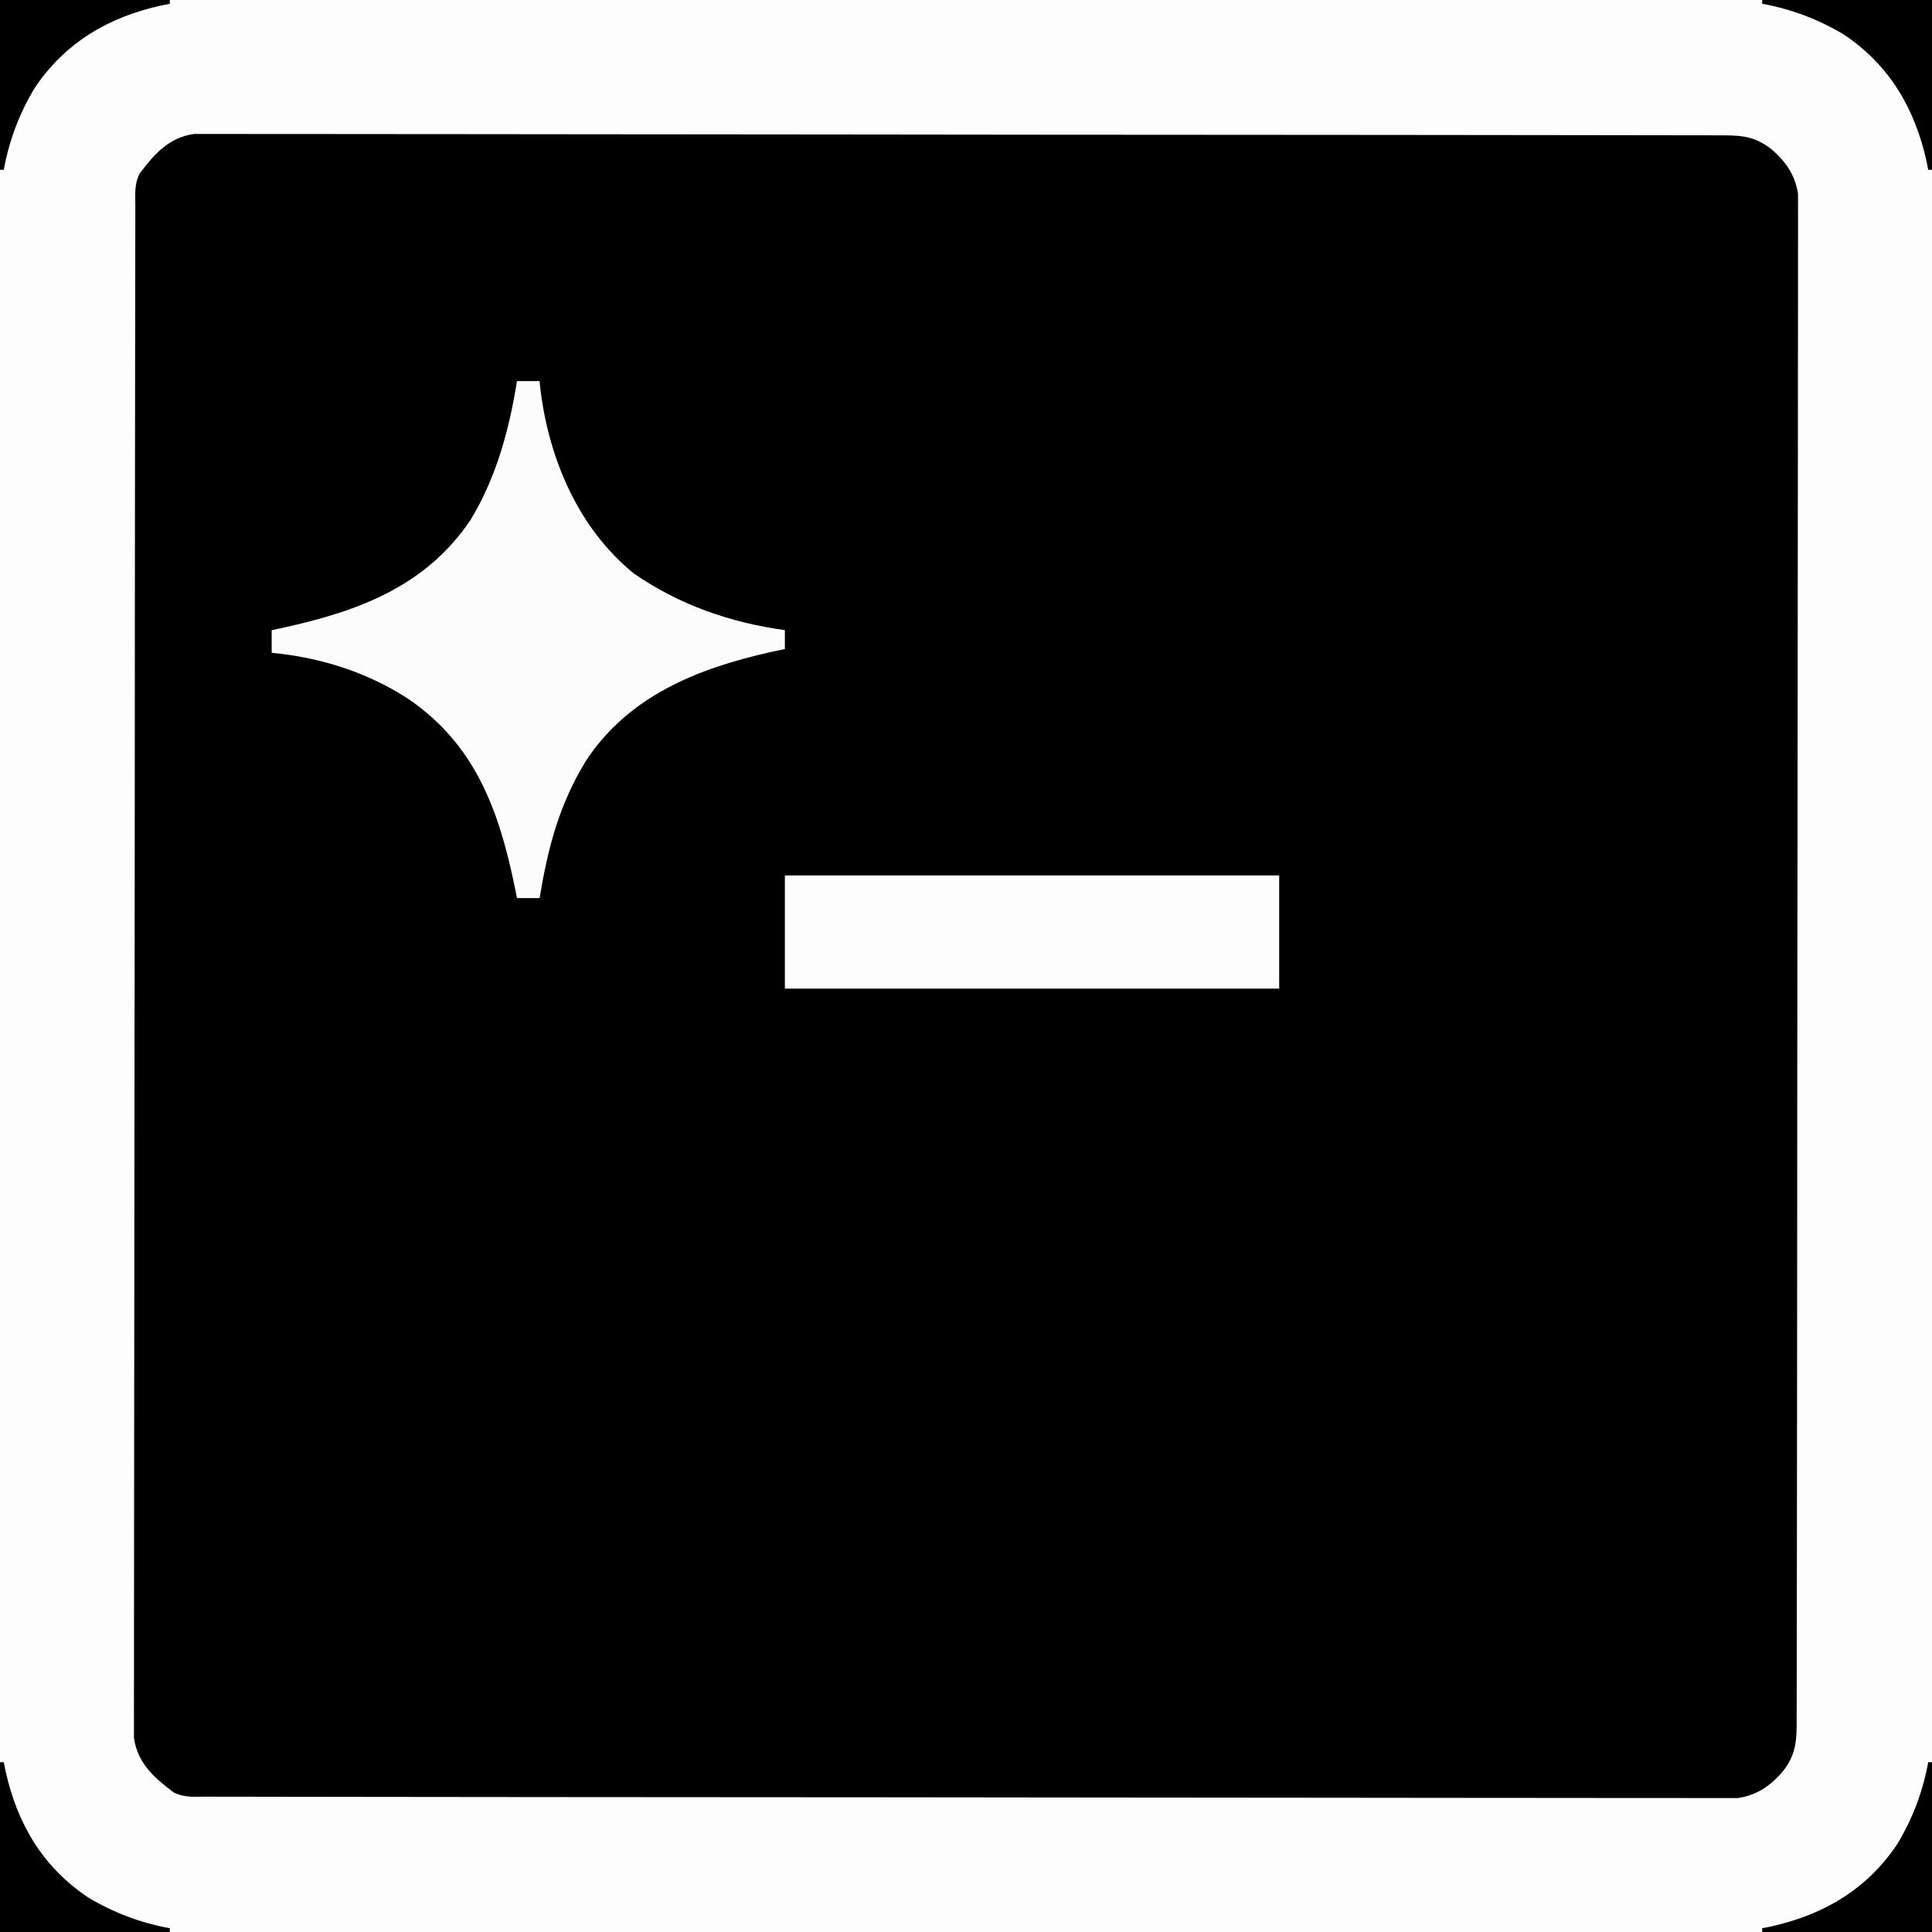
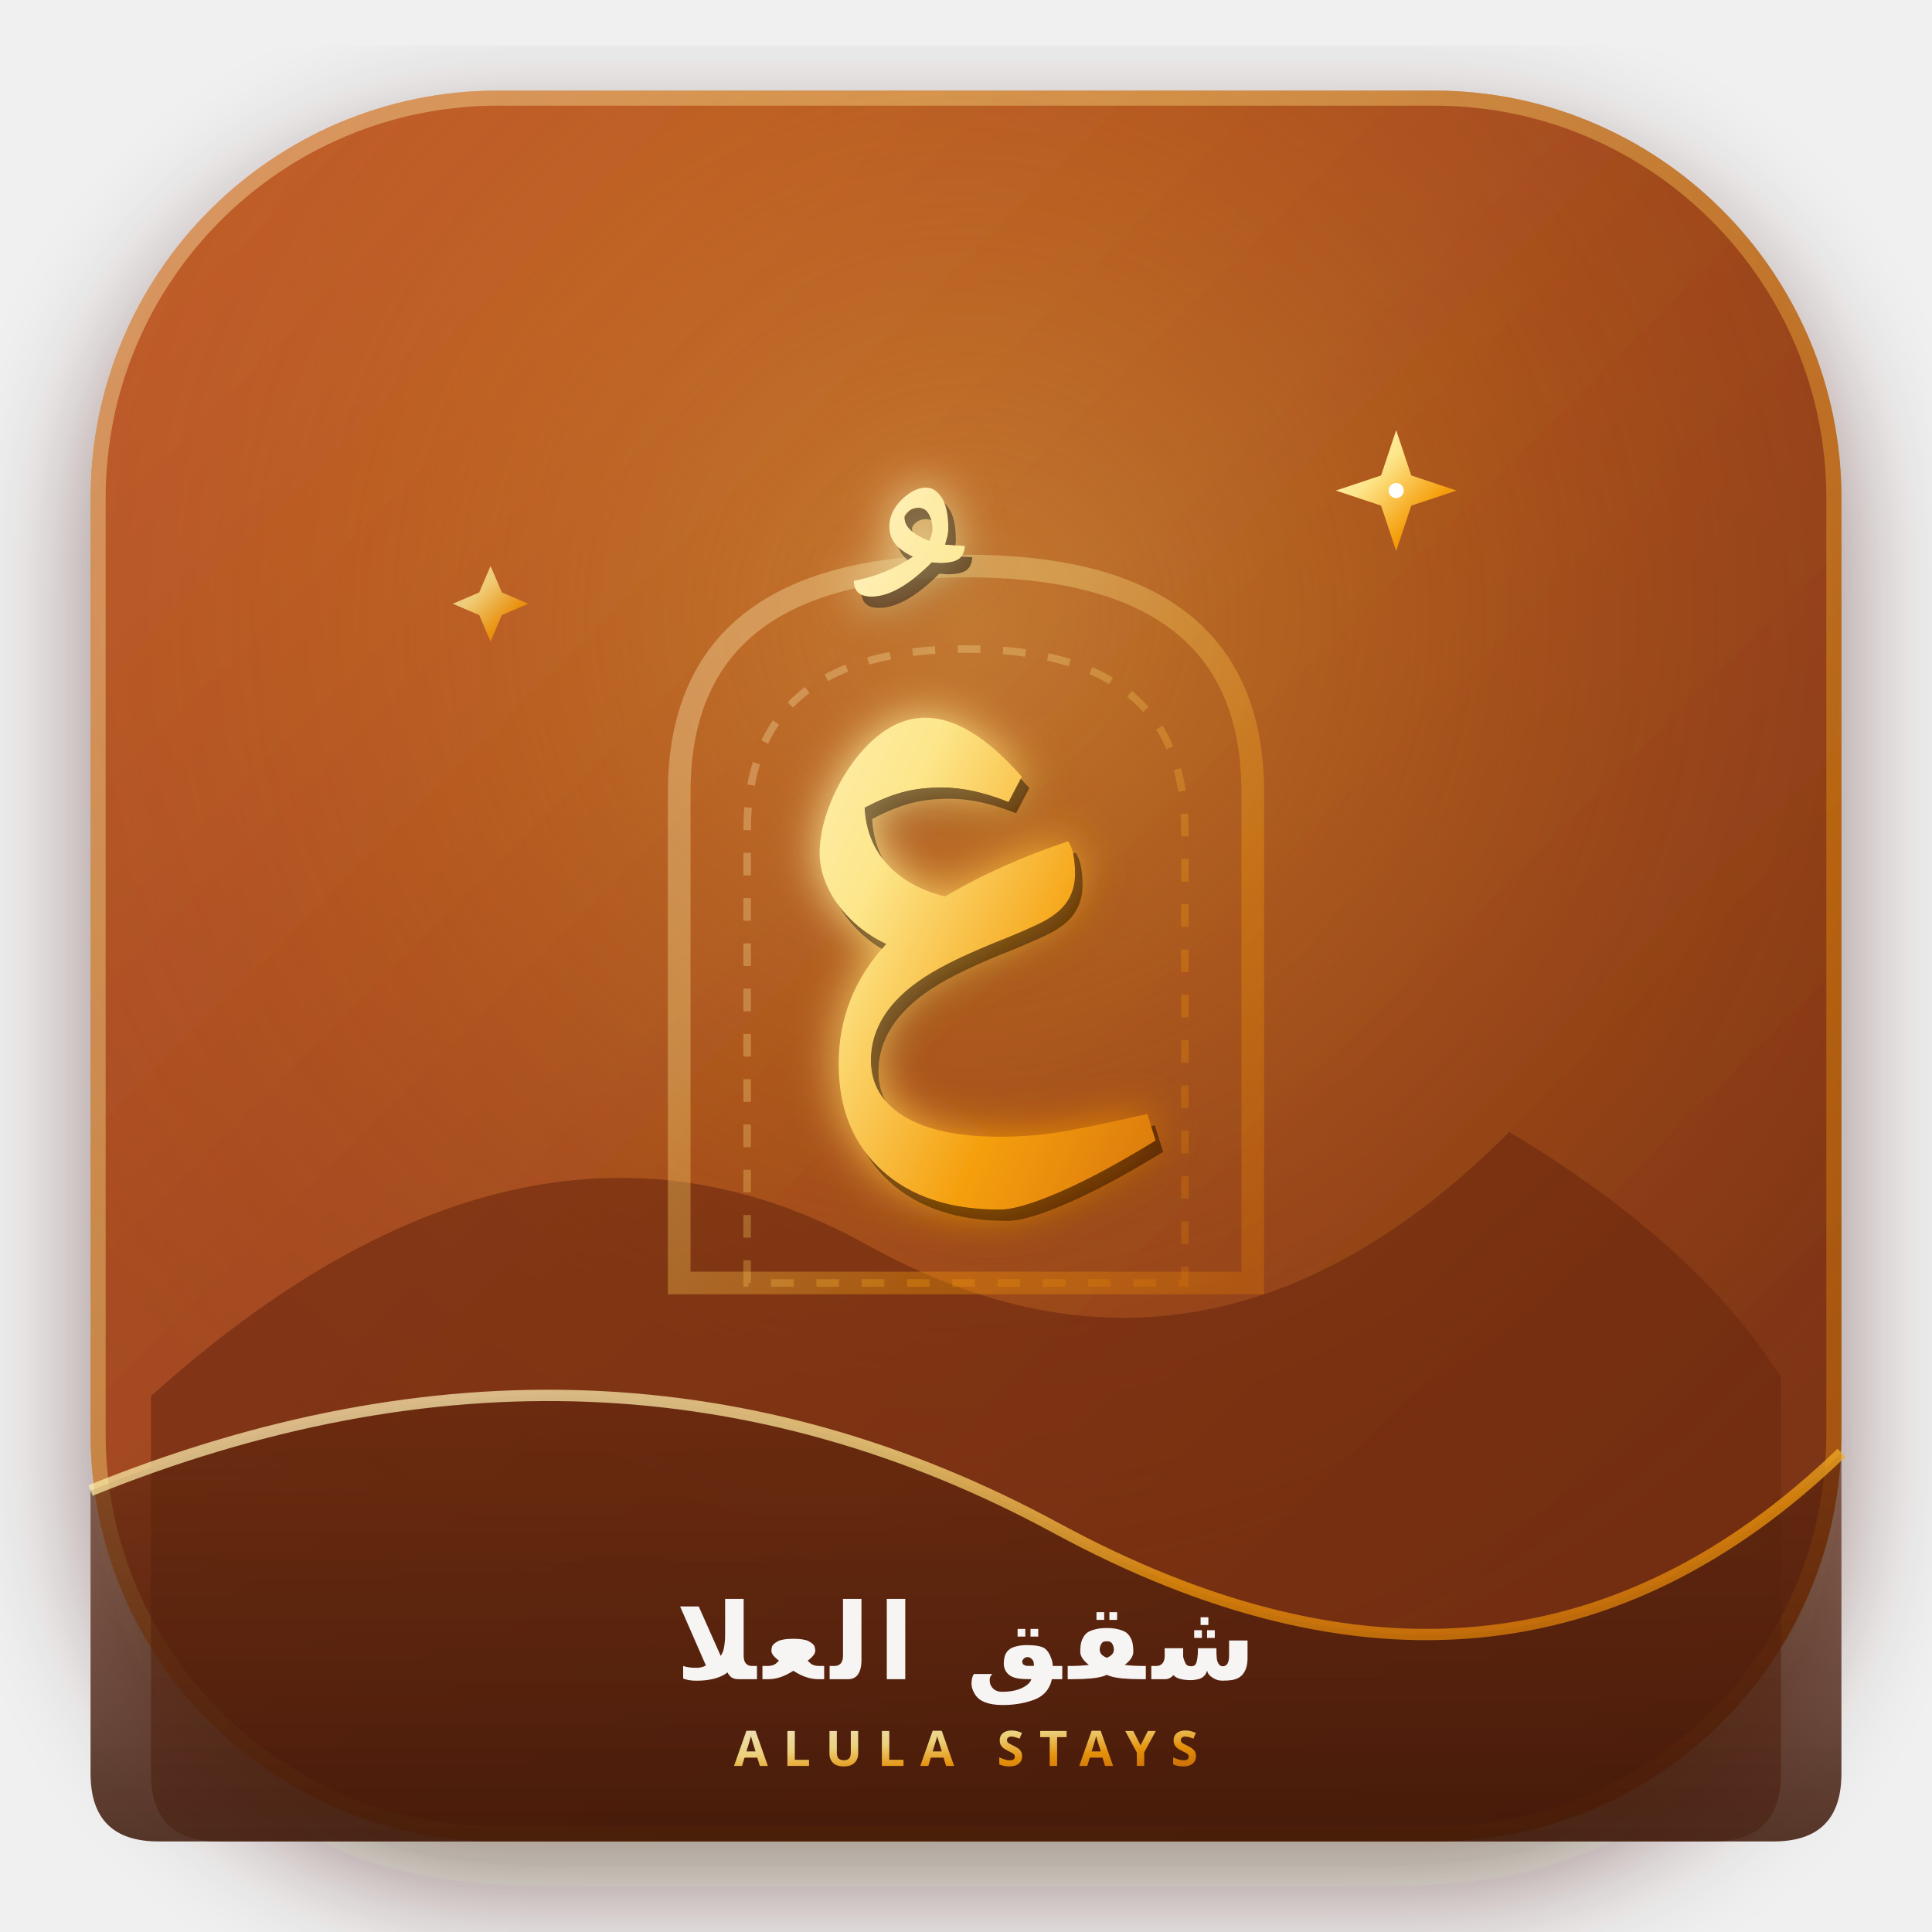
- <svg xmlns="http://www.w3.org/2000/svg" version="1.1" width="512" height="512">
-   <path d="M0 0 C168.96 0 337.92 0 512 0 C512 168.96 512 337.92 512 512 C343.04 512 174.08 512 0 512 C0 343.04 0 174.08 0 0 Z " fill="#000000" transform="translate(0,0)" />
-   <path d="M0 0 C168.96 0 337.92 0 512 0 C512 168.96 512 337.92 512 512 C343.04 512 174.08 512 0 512 C0 343.04 0 174.08 0 0 Z M37 46 C35.542 48.916 35.87 51.468 35.866 54.726 C35.863 55.429 35.861 56.132 35.859 56.856 C35.852 59.235 35.852 61.614 35.853 63.993 C35.85 65.706 35.846 67.42 35.842 69.133 C35.832 73.86 35.828 78.587 35.825 83.314 C35.821 88.405 35.812 93.496 35.803 98.586 C35.783 110.89 35.773 123.193 35.764 135.496 C35.76 141.286 35.755 147.075 35.749 152.864 C35.732 172.1 35.718 191.336 35.711 210.572 C35.709 215.567 35.707 220.561 35.705 225.556 C35.704 226.797 35.704 228.038 35.703 229.317 C35.695 249.437 35.67 269.557 35.637 289.676 C35.604 310.317 35.586 330.958 35.583 351.599 C35.581 363.195 35.572 374.79 35.547 386.385 C35.525 396.258 35.517 406.131 35.526 416.005 C35.531 421.044 35.529 426.084 35.51 431.124 C35.492 435.735 35.493 440.346 35.509 444.958 C35.511 446.628 35.507 448.299 35.495 449.969 C35.48 452.237 35.489 454.503 35.505 456.77 C35.504 458.031 35.503 459.291 35.502 460.59 C36.491 467.36 40.84 471.074 46 475 C48.916 476.458 51.468 476.13 54.726 476.134 C55.78 476.138 55.78 476.138 56.856 476.141 C59.235 476.148 61.614 476.148 63.993 476.147 C65.706 476.15 67.42 476.154 69.133 476.158 C73.86 476.168 78.587 476.172 83.314 476.175 C88.405 476.179 93.496 476.188 98.586 476.197 C110.89 476.217 123.193 476.227 135.496 476.236 C141.286 476.24 147.075 476.245 152.864 476.251 C172.1 476.268 191.336 476.282 210.572 476.289 C215.567 476.291 220.561 476.293 225.556 476.295 C227.418 476.296 227.418 476.296 229.317 476.297 C249.437 476.305 269.557 476.33 289.676 476.363 C310.317 476.396 330.958 476.414 351.599 476.417 C363.195 476.419 374.79 476.428 386.385 476.453 C396.258 476.475 406.131 476.483 416.005 476.474 C421.044 476.469 426.084 476.471 431.124 476.49 C435.735 476.508 440.346 476.507 444.958 476.491 C446.628 476.489 448.299 476.493 449.969 476.505 C452.237 476.52 454.503 476.511 456.77 476.495 C458.031 476.496 459.291 476.497 460.59 476.498 C465.743 475.745 469.553 473.011 472.812 469 C476.218 464.33 476.126 460.786 476.134 455.059 C476.137 454.357 476.139 453.655 476.141 452.932 C476.148 450.569 476.148 448.206 476.147 445.842 C476.15 444.135 476.154 442.429 476.158 440.722 C476.168 436.022 476.172 431.323 476.175 426.623 C476.179 421.558 476.188 416.493 476.197 411.428 C476.217 399.194 476.227 386.96 476.236 374.725 C476.24 368.967 476.245 363.209 476.251 357.451 C476.268 338.316 476.282 319.181 476.289 300.046 C476.291 295.08 476.293 290.114 476.295 285.148 C476.296 283.914 476.296 282.679 476.297 281.408 C476.305 261.398 476.33 241.389 476.363 221.379 C476.396 200.846 476.414 180.314 476.417 159.781 C476.419 148.249 476.428 136.716 476.453 125.183 C476.475 115.365 476.483 105.547 476.474 95.729 C476.469 90.717 476.471 85.706 476.49 80.695 C476.508 76.109 476.507 71.524 476.491 66.938 C476.489 65.277 476.493 63.617 476.505 61.956 C476.52 59.701 476.511 57.448 476.495 55.193 C476.496 53.313 476.496 53.313 476.498 51.395 C475.744 46.251 473.004 42.441 469 39.188 C464.33 35.782 460.786 35.874 455.059 35.866 C454.006 35.862 454.006 35.862 452.932 35.859 C450.569 35.852 448.206 35.852 445.842 35.853 C444.135 35.85 442.429 35.846 440.722 35.842 C436.022 35.832 431.323 35.828 426.623 35.825 C421.558 35.821 416.493 35.812 411.428 35.803 C399.194 35.783 386.96 35.773 374.725 35.764 C368.967 35.76 363.209 35.755 357.451 35.749 C338.316 35.732 319.181 35.718 300.046 35.711 C295.08 35.709 290.114 35.707 285.148 35.705 C283.297 35.704 283.297 35.704 281.408 35.703 C261.398 35.695 241.389 35.67 221.379 35.637 C200.846 35.604 180.314 35.586 159.781 35.583 C148.249 35.581 136.716 35.572 125.183 35.547 C115.365 35.525 105.547 35.517 95.729 35.526 C90.717 35.531 85.706 35.529 80.695 35.51 C76.109 35.492 71.524 35.493 66.938 35.509 C65.277 35.511 63.617 35.507 61.956 35.495 C59.701 35.48 57.448 35.489 55.193 35.505 C53.94 35.504 52.686 35.503 51.395 35.502 C44.635 36.493 40.921 40.847 37 46 Z " fill="#FDFDFD" transform="translate(0,0)" />
-   <path d="M0 0 C1.98 0 3.96 0 6 0 C6.112 1.129 6.112 1.129 6.227 2.281 C8.514 20.758 16.313 39.069 31 51 C43.084 59.324 56.465 63.975 71 66 C71 67.65 71 69.3 71 71 C69.113 71.402 69.113 71.402 67.188 71.812 C47.817 76.159 29.505 83.472 18.219 100.723 C11.132 112.358 8.197 123.735 6 137 C4.02 137 2.04 137 0 137 C-0.17 136.14 -0.34 135.28 -0.516 134.395 C-4.723 113.872 -10.943 96.372 -28.885 84.157 C-39.71 77.117 -52.191 73.208 -65 72 C-65 70.02 -65 68.04 -65 66 C-63.385 65.654 -63.385 65.654 -61.738 65.301 C-41.857 60.917 -24.135 54.33 -12.312 36.812 C-5.485 25.553 -2.054 12.916 0 0 Z " fill="#FCFCFC" transform="translate(137,101)" />
-   <path d="M0 0 C43.23 0 86.46 0 131 0 C131 9.9 131 19.8 131 30 C87.77 30 44.54 30 0 30 C0 20.1 0 10.2 0 0 Z " fill="#FDFDFD" transform="translate(208,232)" />
-   <path d="M0 0 C0.33 0 0.66 0 1 0 C1.147 0.739 1.294 1.477 1.445 2.238 C4.544 16.254 11.255 27.723 23.312 35.812 C30.113 39.889 37.206 42.575 45 44 C45 44.33 45 44.66 45 45 C30.15 45 15.3 45 0 45 C0 30.15 0 15.3 0 0 Z " fill="#000000" transform="translate(0,467)" />
-   <path d="M0 0 C0.33 0 0.66 0 1 0 C1 14.85 1 29.7 1 45 C-13.85 45 -28.7 45 -44 45 C-44 44.67 -44 44.34 -44 44 C-43.261 43.853 -42.523 43.706 -41.762 43.555 C-27.746 40.456 -16.277 33.745 -8.188 21.688 C-4.111 14.887 -1.425 7.794 0 0 Z " fill="#000000" transform="translate(511,467)" />
-   <path d="M0 0 C14.85 0 29.7 0 45 0 C45 14.85 45 29.7 45 45 C44.67 45 44.34 45 44 45 C43.853 44.261 43.706 43.523 43.555 42.762 C40.456 28.746 33.745 17.277 21.688 9.188 C14.887 5.111 7.794 2.425 0 1 C0 0.67 0 0.34 0 0 Z " fill="#000000" transform="translate(467,0)" />
-   <path d="M0 0 C14.85 0 29.7 0 45 0 C45 0.33 45 0.66 45 1 C44.261 1.147 43.523 1.294 42.762 1.445 C28.746 4.544 17.277 11.255 9.188 23.312 C5.111 30.113 2.425 37.206 1 45 C0.67 45 0.34 45 0 45 C0 30.15 0 15.3 0 0 Z " fill="#000000" transform="translate(0,0)" />
+ <svg xmlns="http://www.w3.org/2000/svg" viewBox="0 0 512 512" width="100%" height="100%">
+   <defs>
+     <linearGradient id="alulaBg" x1="0%" y1="0%" x2="100%" y2="100%">
+       <stop offset="0%" stop-color="#C25E2E" />
+       <stop offset="50%" stop-color="#9C441E" />
+       <stop offset="100%" stop-color="#732F12" />
+     </linearGradient>
+     <radialGradient id="sunGlow" cx="50%" cy="30%" r="65%">
+       <stop offset="0%" stop-color="#FCD34D" stop-opacity="0.35" />
+       <stop offset="60%" stop-color="#F59E0B" stop-opacity="0.1" />
+       <stop offset="100%" stop-color="#B45309" stop-opacity="0" />
+     </radialGradient>
+     <linearGradient id="goldGradient" x1="0%" y1="0%" x2="100%" y2="100%">
+       <stop offset="0%" stop-color="#FEF3C7" />
+       <stop offset="35%" stop-color="#FDE68A" />
+       <stop offset="70%" stop-color="#F59E0B" />
+       <stop offset="100%" stop-color="#D97706" />
+     </linearGradient>
+     <linearGradient id="duneShade" x1="0%" y1="0%" x2="0%" y2="100%">
+       <stop offset="0%" stop-color="#5C240E" stop-opacity="0.6" />
+       <stop offset="100%" stop-color="#3D1708" stop-opacity="0.9" />
+     </linearGradient>
+     <filter id="clayShadow" x="-10%" y="-10%" width="120%" height="120%">
+       <feDropShadow dx="0" dy="12" stdDeviation="16" flood-color="#3D1708" flood-opacity="0.45" />
+     </filter>
+     <filter id="softGlow" x="-20%" y="-20%" width="140%" height="140%">
+       <feGaussianBlur stdDeviation="6" result="blur" />
+       <feComposite in="SourceGraphic" in2="blur" operator="over" />
+     </filter>
+   </defs>
+   <rect x="24" y="24" width="464" height="464" rx="108" fill="url(#alulaBg)" filter="url(#clayShadow)" />
+   <rect x="26" y="26" width="460" height="460" rx="106" fill="none" stroke="url(#goldGradient)" stroke-width="4" stroke-opacity="0.4" />
+   <rect x="24" y="24" width="464" height="464" rx="108" fill="url(#sunGlow)" />
+   <g opacity="0.95">
+     <path d="M 40 370 Q 140 280 230 330 T 400 300 Q 450 330 472 365 L 472 470 Q 472 488 454 488 L 58 488 Q 40 488 40 470 Z" fill="#6B280E" opacity="0.65" />
+     <path d="M 24 395 Q 160 340 280 405 T 488 385 L 488 470 Q 488 488 470 488 L 42 488 Q 24 488 24 470 Z" fill="url(#duneShade)" />
+     <path d="M 24 395 Q 160 340 280 405 T 488 385" fill="none" stroke="url(#goldGradient)" stroke-width="3" opacity="0.75" />
+   </g>
+   <path d="M 180 340 L 180 210 Q 180 150 256 150 Q 332 150 332 210 L 332 340 Z" fill="none" stroke="url(#goldGradient)" stroke-width="6" stroke-linecap="round" opacity="0.35" />
+   <path d="M 198 340 L 198 220 Q 198 172 256 172 Q 314 172 314 220 L 314 340 Z" fill="none" stroke="url(#goldGradient)" stroke-width="2" stroke-dasharray="6,6" opacity="0.3" />
+   <g filter="url(#softGlow)" transform="translate(256, 235)">
+     <text x="0" y="38" text-anchor="middle" font-family="'Amiri', 'Traditional Arabic', 'Noto Naskh Arabic', serif" font-size="168" font-weight="bold" fill="#381304" opacity="0.7">عُ</text>
+     <text x="-2" y="35" text-anchor="middle" font-family="'Amiri', 'Traditional Arabic', 'Noto Naskh Arabic', serif" font-size="168" font-weight="bold" fill="url(#goldGradient)">عُ</text>
+   </g>
+   <g transform="translate(370, 130)" fill="url(#goldGradient)">
+     <polygon points="0,-16 4,-4 16,0 4,4 0,16 -4,4 -16,0 -4,-4" />
+     <circle cx="0" cy="0" r="2" fill="#FFFFFF" />
+   </g>
+   <g transform="translate(130, 160)" fill="url(#goldGradient)" opacity="0.8">
+     <polygon points="0,-10 3,-3 10,0 3,3 0,10 -3,3 -10,0 -3,-3" />
+   </g>
+   <text x="256" y="445" text-anchor="middle" font-family="'Segoe UI', 'Tajawal', 'Cairo', sans-serif" font-size="28" font-weight="800" letter-spacing="2" fill="#FFFFFF" opacity="0.95">شقق العلا</text>
+   <text x="256" y="468" text-anchor="middle" font-family="'Segoe UI', sans-serif" font-size="13" font-weight="600" letter-spacing="4" fill="url(#goldGradient)" opacity="0.9">ALULA STAYS</text>
</svg>
